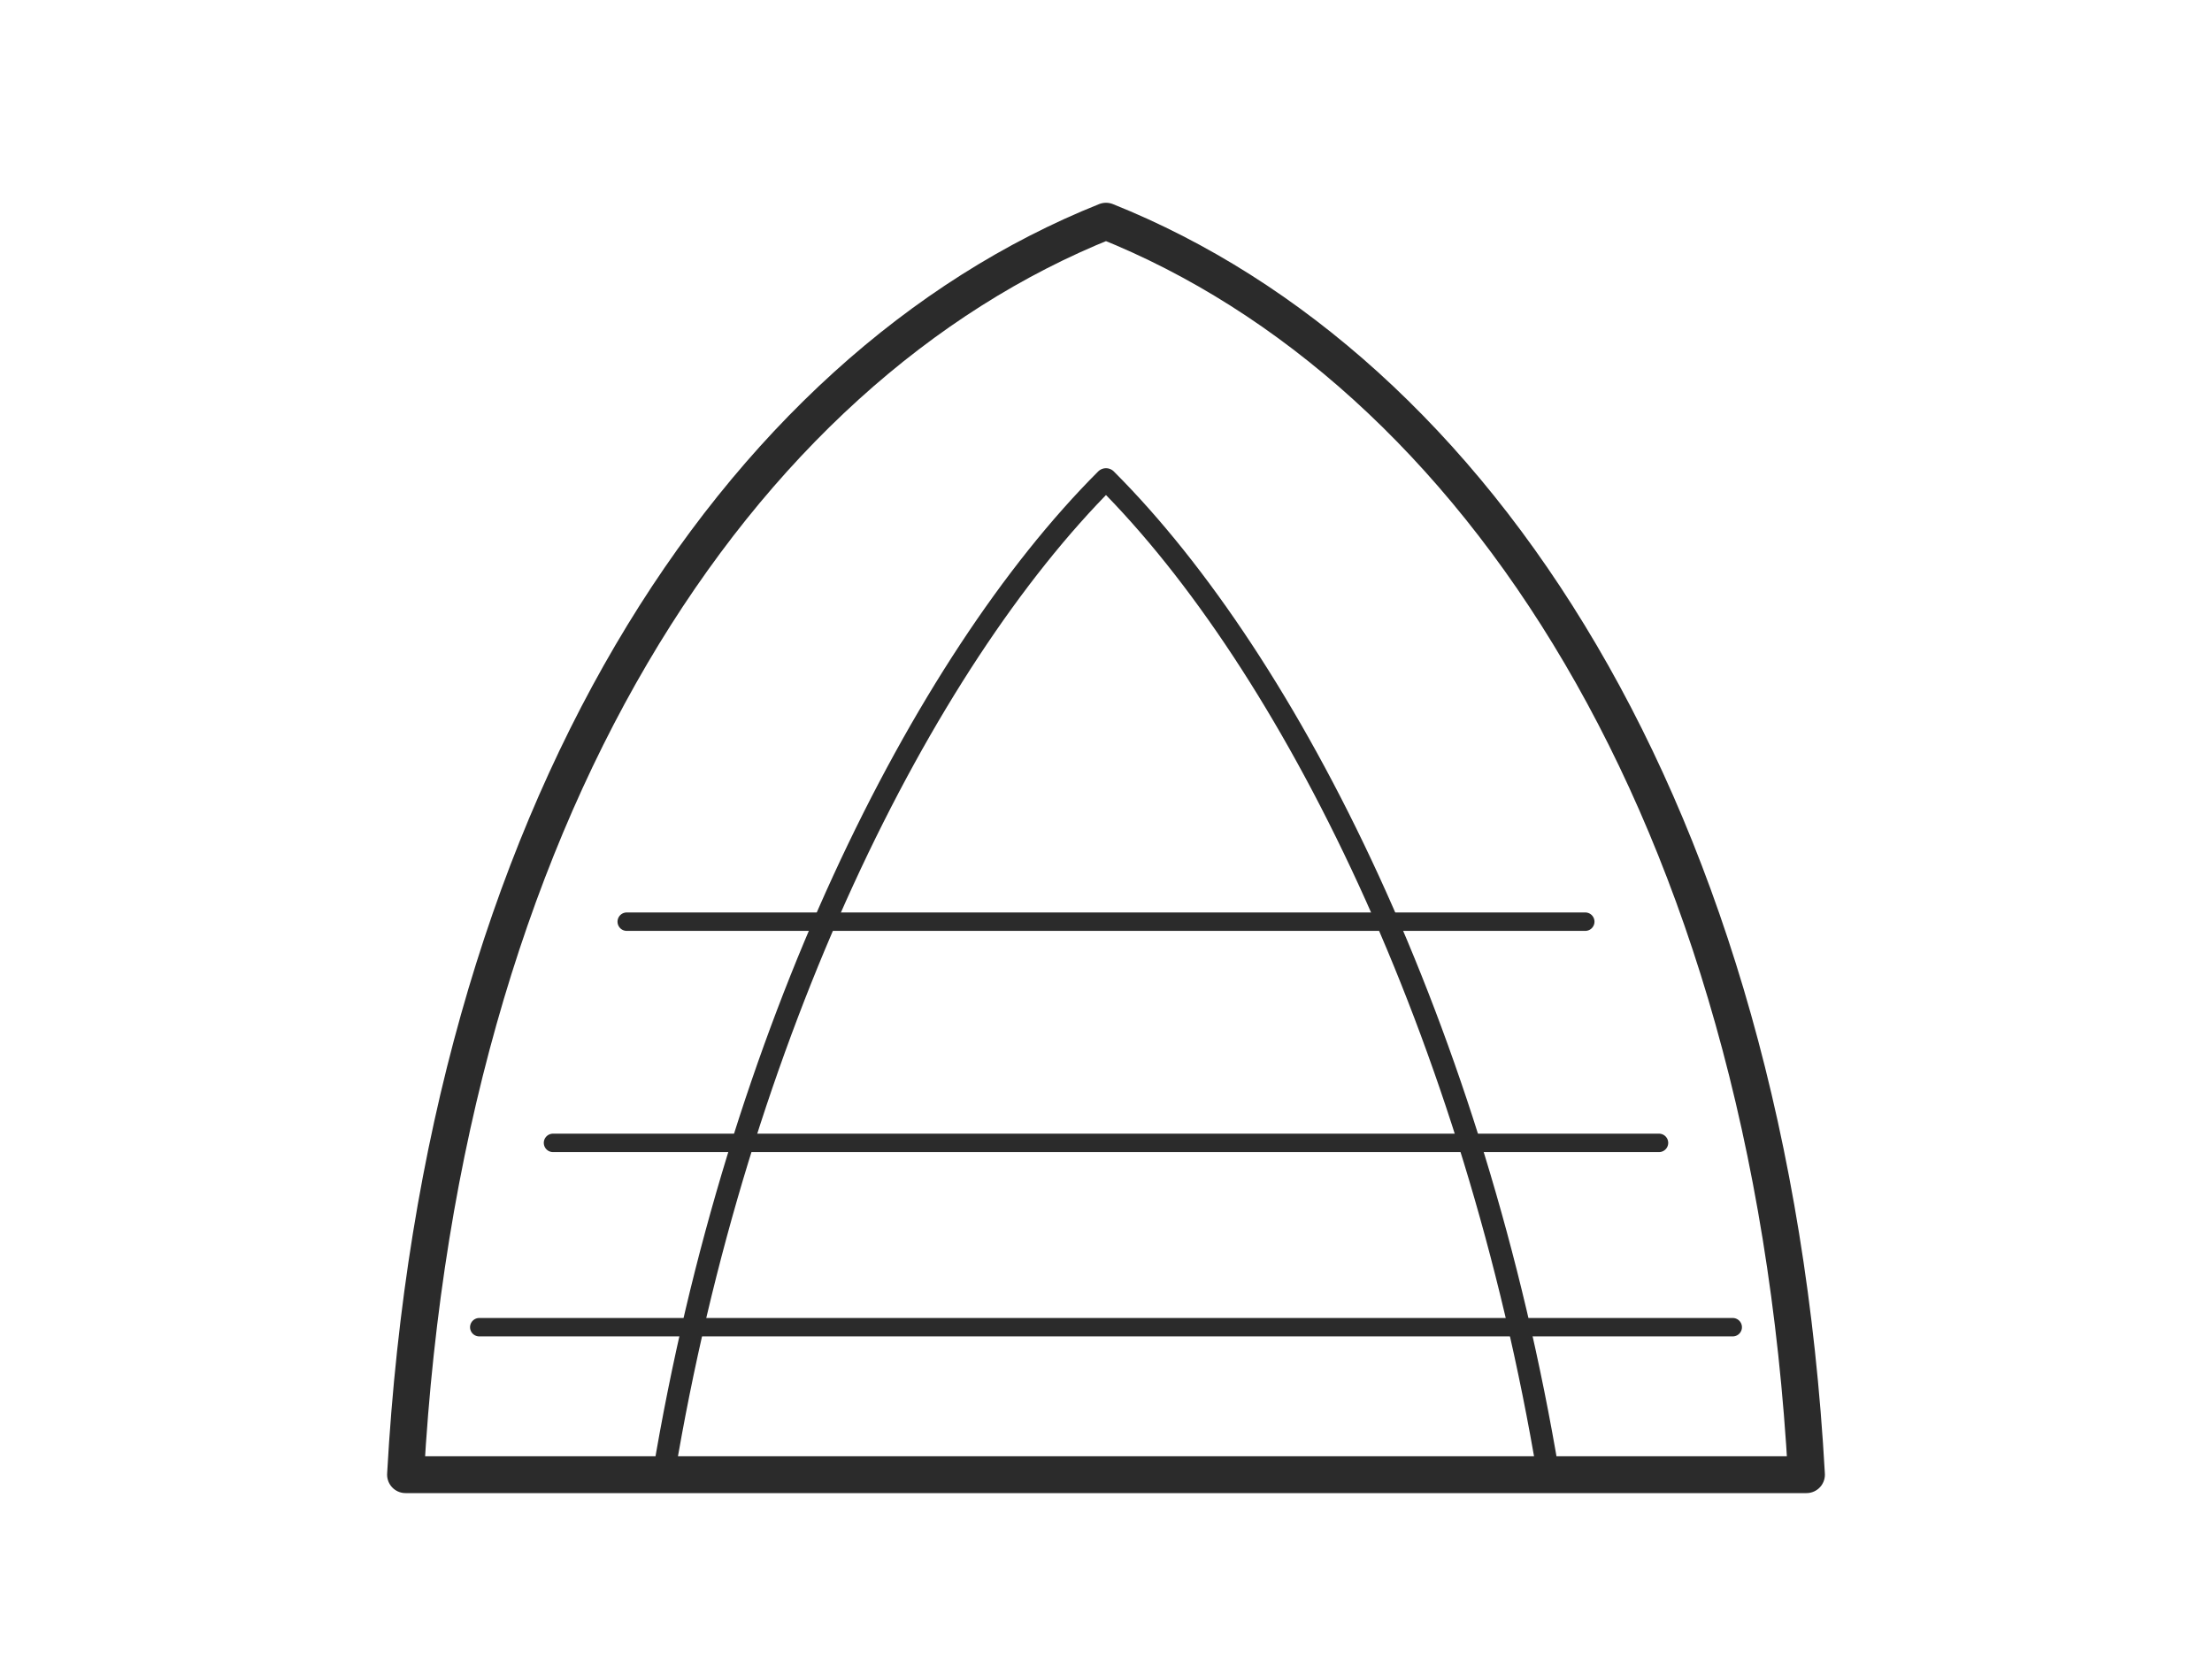
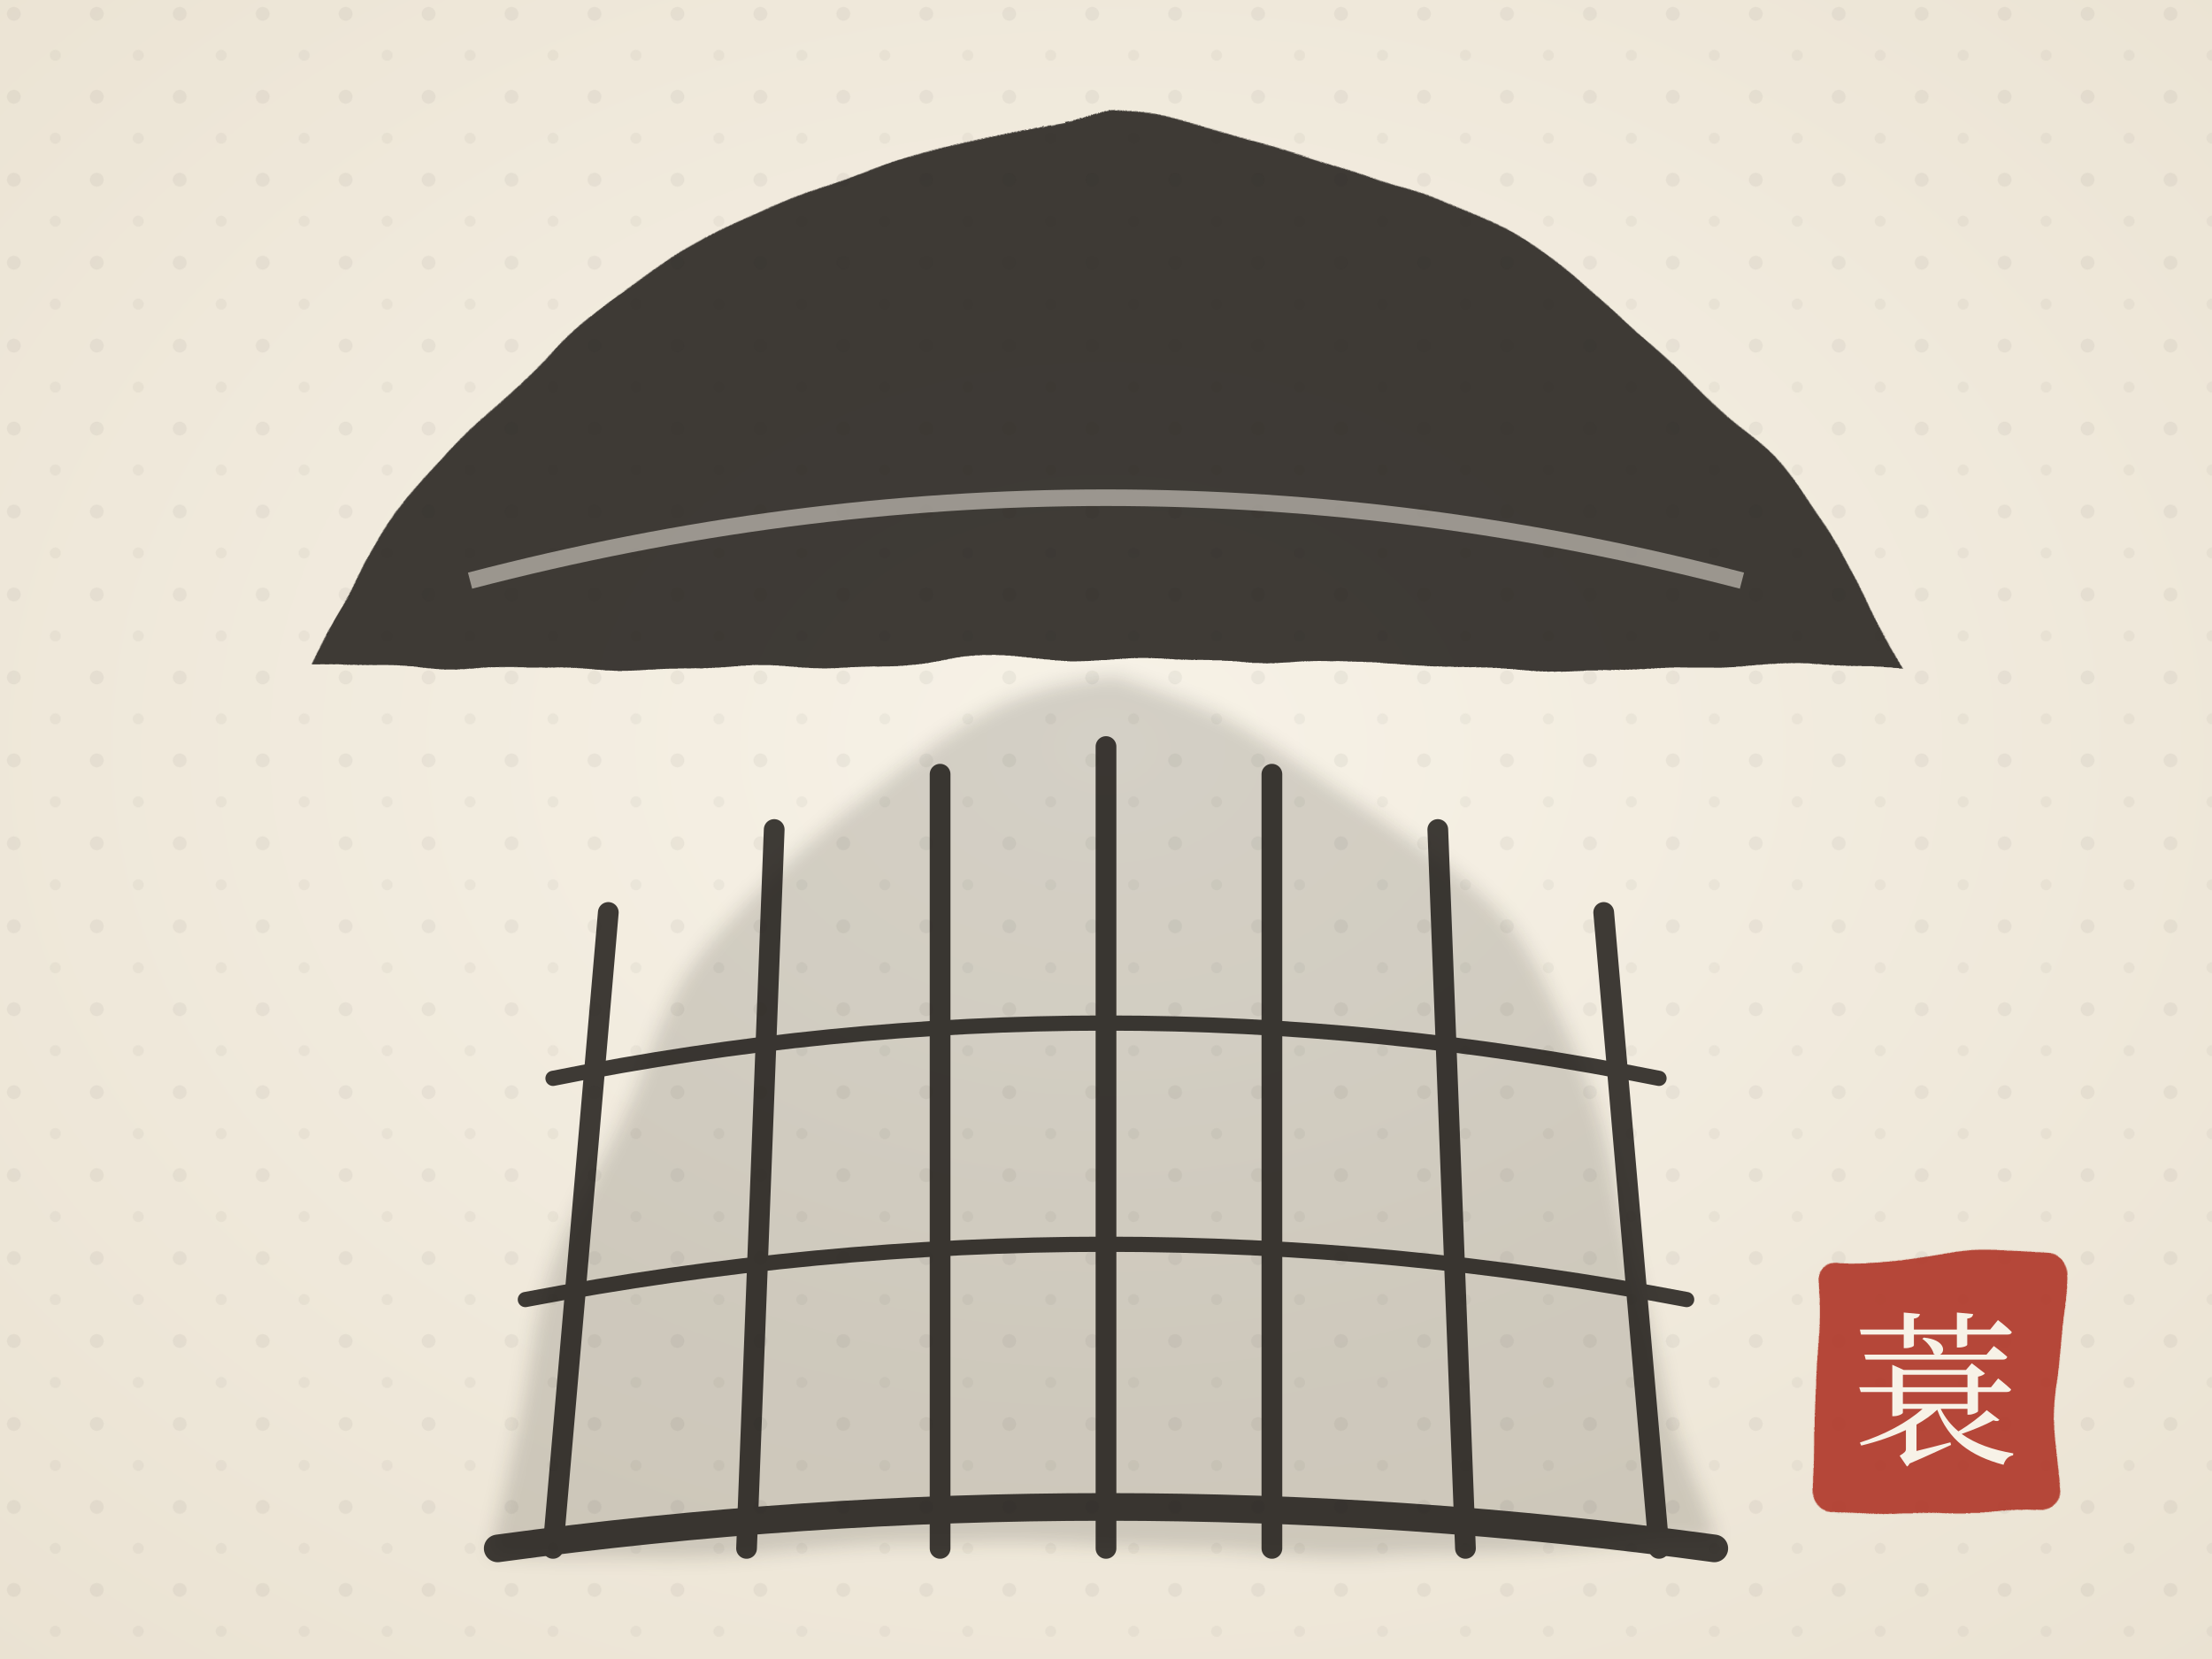
- <svg xmlns="http://www.w3.org/2000/svg" viewBox="0 0 120 90" fill="none" stroke="#2b2b2b" stroke-width="2" stroke-linecap="round" stroke-linejoin="round">
-   <path d="M60 12 C40 20 24 44 22 80 L98 80 C96 44 80 20 60 12 Z" />
-   <path d="M36 80 C40 56 50 36 60 26 M84 80 C80 56 70 36 60 26" stroke-width="1.2" />
-   <path d="M30 62 L90 62 M26 72 L94 72 M34 50 L86 50" stroke-width="1" />
+ <svg xmlns="http://www.w3.org/2000/svg" viewBox="0 0 160 120" role="img">
+   <defs>
+     <filter id="rough" x="-5%" y="-5%" width="110%" height="110%">
+       <feTurbulence type="fractalNoise" baseFrequency="0.05" numOctaves="3" seed="7" result="n" />
+       <feDisplacementMap in="SourceGraphic" in2="n" scale="2.2" xChannelSelector="R" yChannelSelector="G" />
+     </filter>
+     <filter id="bleed" x="-10%" y="-10%" width="120%" height="120%">
+       <feTurbulence type="fractalNoise" baseFrequency="0.035" numOctaves="2" seed="3" result="n" />
+       <feDisplacementMap in="SourceGraphic" in2="n" scale="5" xChannelSelector="R" yChannelSelector="G" />
+       <feGaussianBlur stdDeviation="0.6" />
+     </filter>
+     <filter id="wash" x="-20%" y="-20%" width="140%" height="140%">
+       <feGaussianBlur stdDeviation="2.4" />
+     </filter>
+     <filter id="mist" x="-20%" y="-20%" width="140%" height="140%">
+       <feGaussianBlur stdDeviation="7" />
+     </filter>
+     <radialGradient id="paper" cx="50%" cy="45%" r="75%">
+       <stop offset="0" stop-color="#F7F2E7" />
+       <stop offset="1" stop-color="#EAE2D2" />
+     </radialGradient>
+     <pattern id="grain" width="6" height="6" patternUnits="userSpaceOnUse">
+       <circle cx="1" cy="1" r=".5" fill="#1E1B18" opacity=".05" />
+       <circle cx="4" cy="4" r=".4" fill="#1E1B18" opacity=".04" />
+     </pattern>
+   </defs>
+   <rect width="160" height="120" fill="url(#paper)" />
+   <rect width="160" height="120" fill="url(#grain)" />
+   <path d="M80 8 Q40 14 22 48 L138 48 Q120 14 80 8 Z" fill="#1E1B18" opacity=".85" filter="url(#rough)" />
+   <path d="M34 42 Q80 30 126 42" fill="none" stroke="#F7F2E7" stroke-width="1.2" opacity=".5" />
+   <path d="M80 50 Q46 56 36 112 L124 112 Q114 56 80 50 Z" fill="#1E1B18" opacity=".16" filter="url(#bleed)" />
+   <g fill="none" stroke="#1E1B18" stroke-linecap="round" stroke-linejoin="round" stroke-width="1.5" opacity=".85">
+     <path d="M44 66 L40 112 M56 60 L54 112 M68 56 L68 112 M80 54 L80 112 M92 56 L92 112 M104 60 L106 112 M116 66 L120 112" />
+     <path d="M40 78 Q80 70 120 78 M38 94 Q80 86 122 94" stroke-width="1.1" />
+     <path d="M36 112 Q80 106 124 112" stroke-width="2" />
+   </g>
+   <g transform="translate(140 100)">
+     <rect x="-9" y="-9" width="18" height="18" rx="1.5" fill="#B03A2B" opacity=".92" filter="url(#rough)" />
+     <text x="0" y="5" text-anchor="middle" font-size="12" font-family="'Songti SC','Noto Serif CJK SC',serif" fill="#F7F2E7">蓑</text>
+   </g>
</svg>
